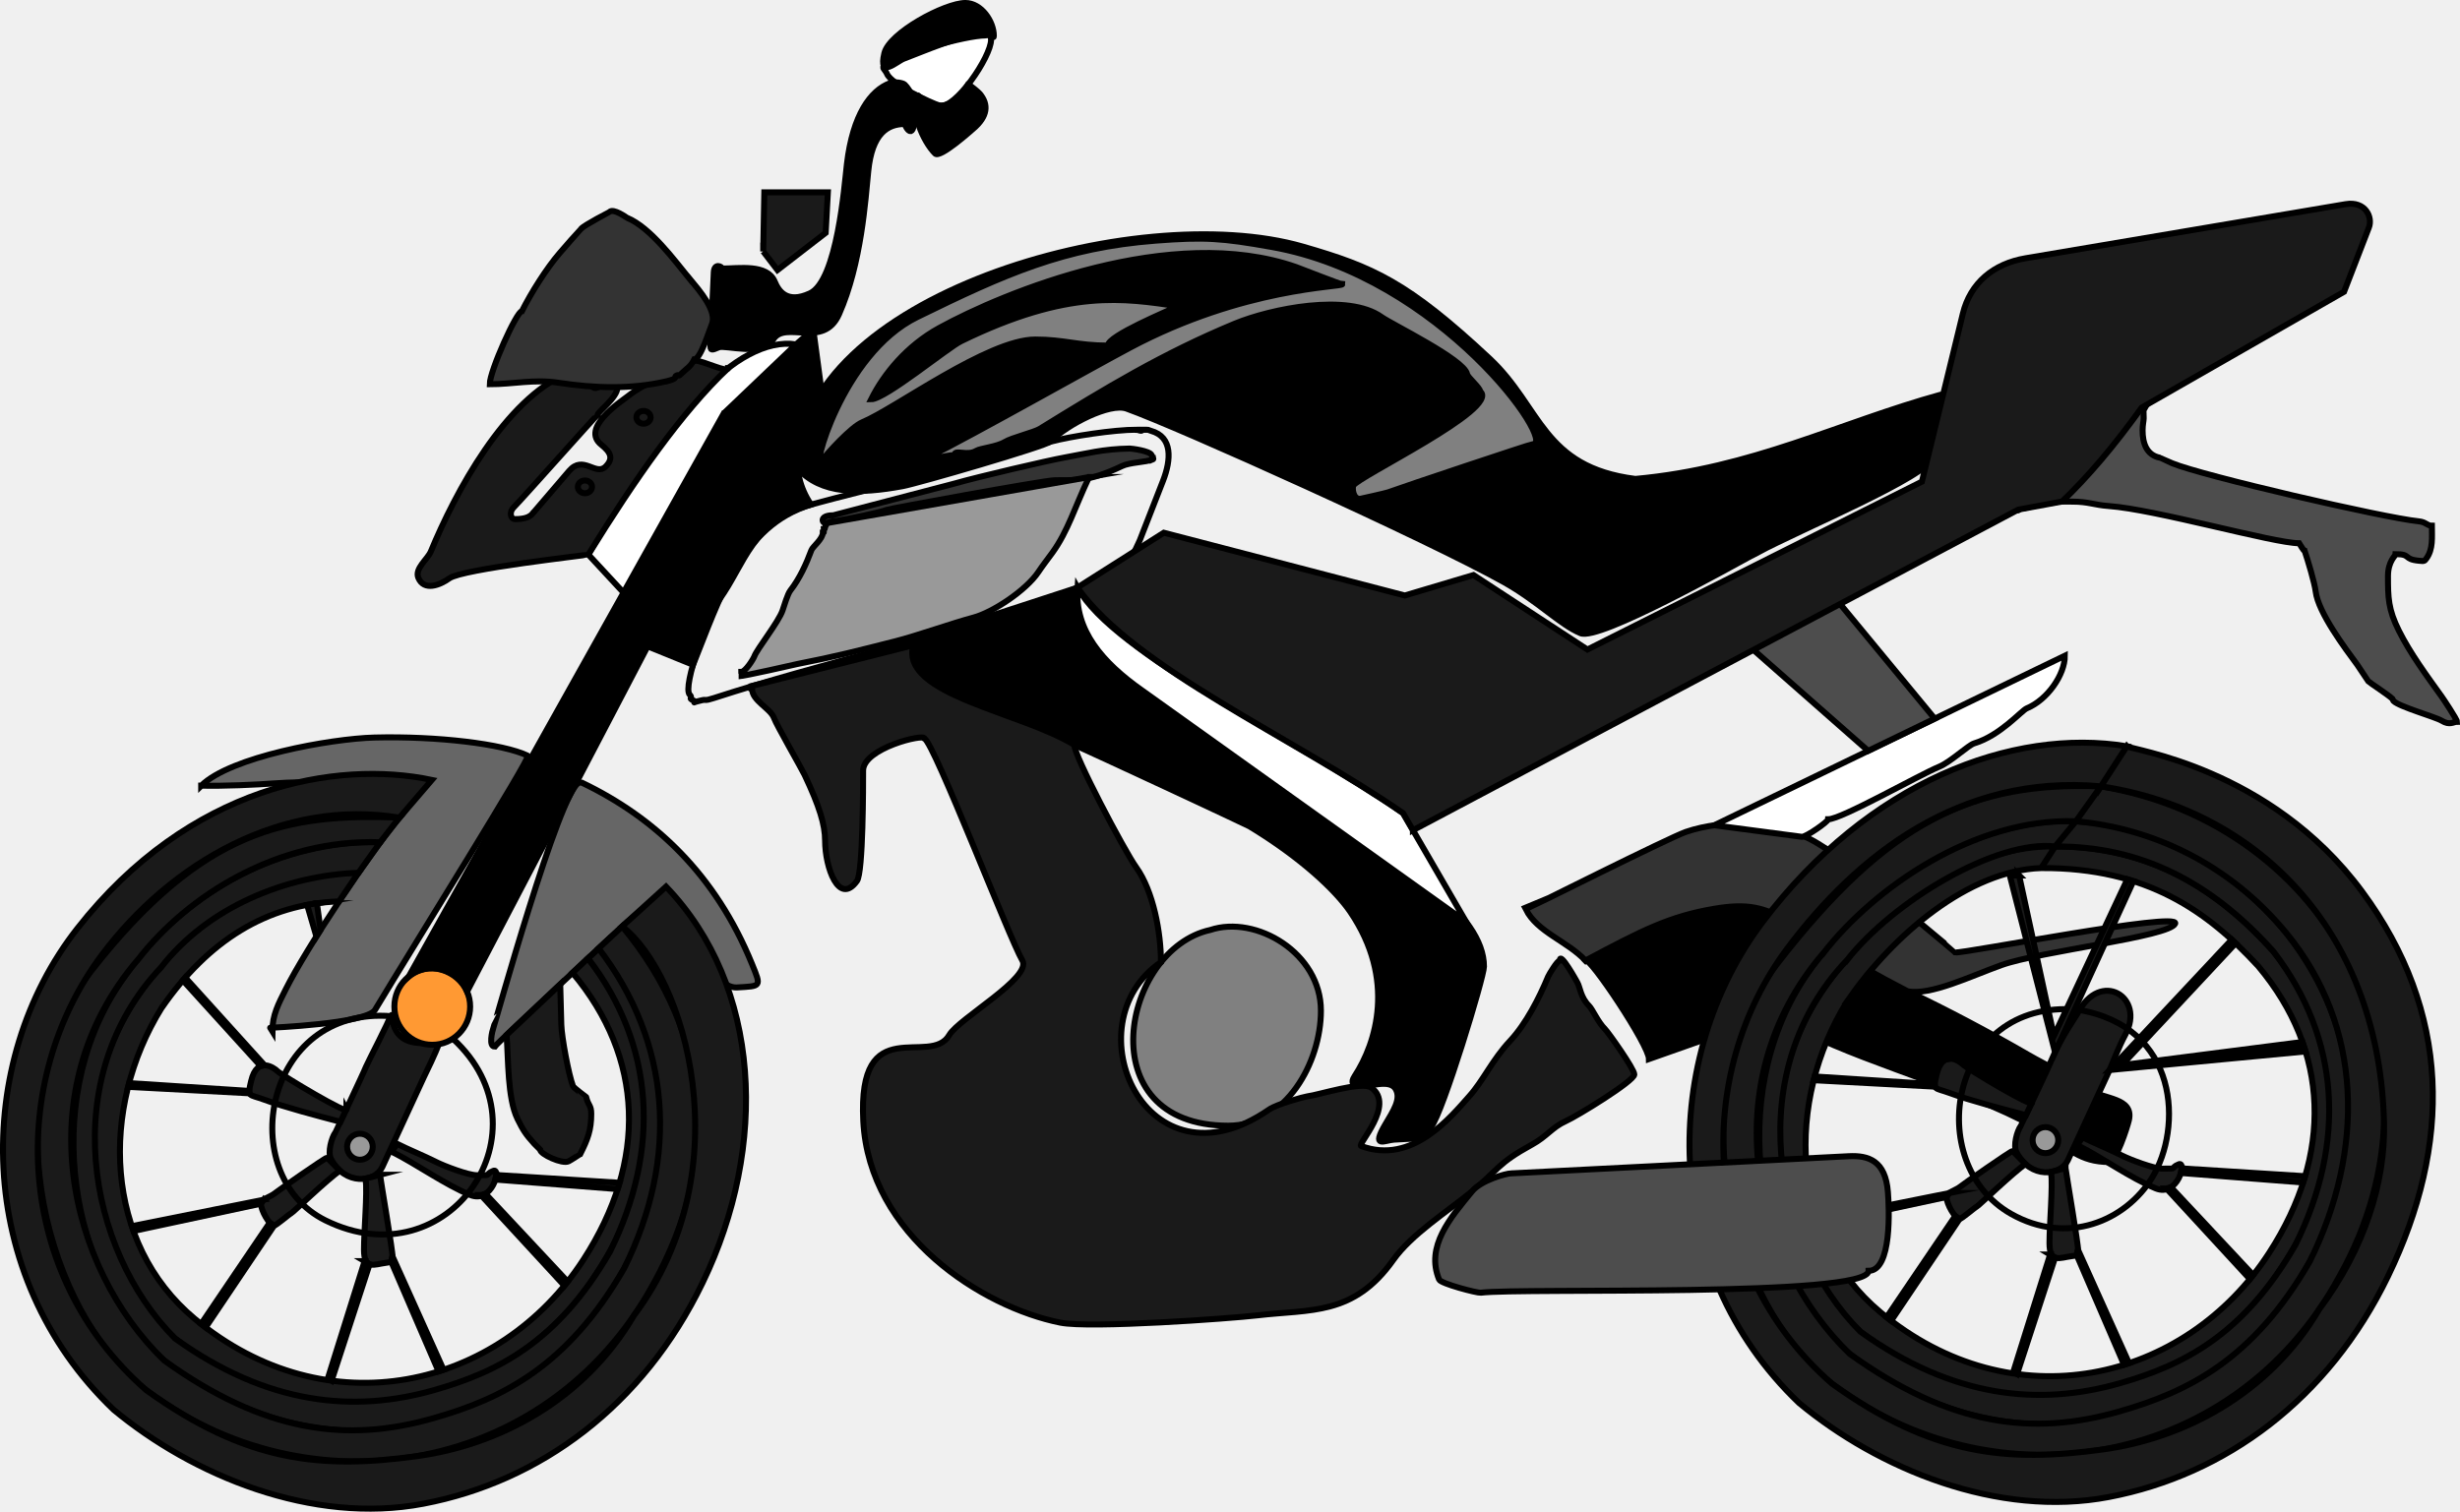
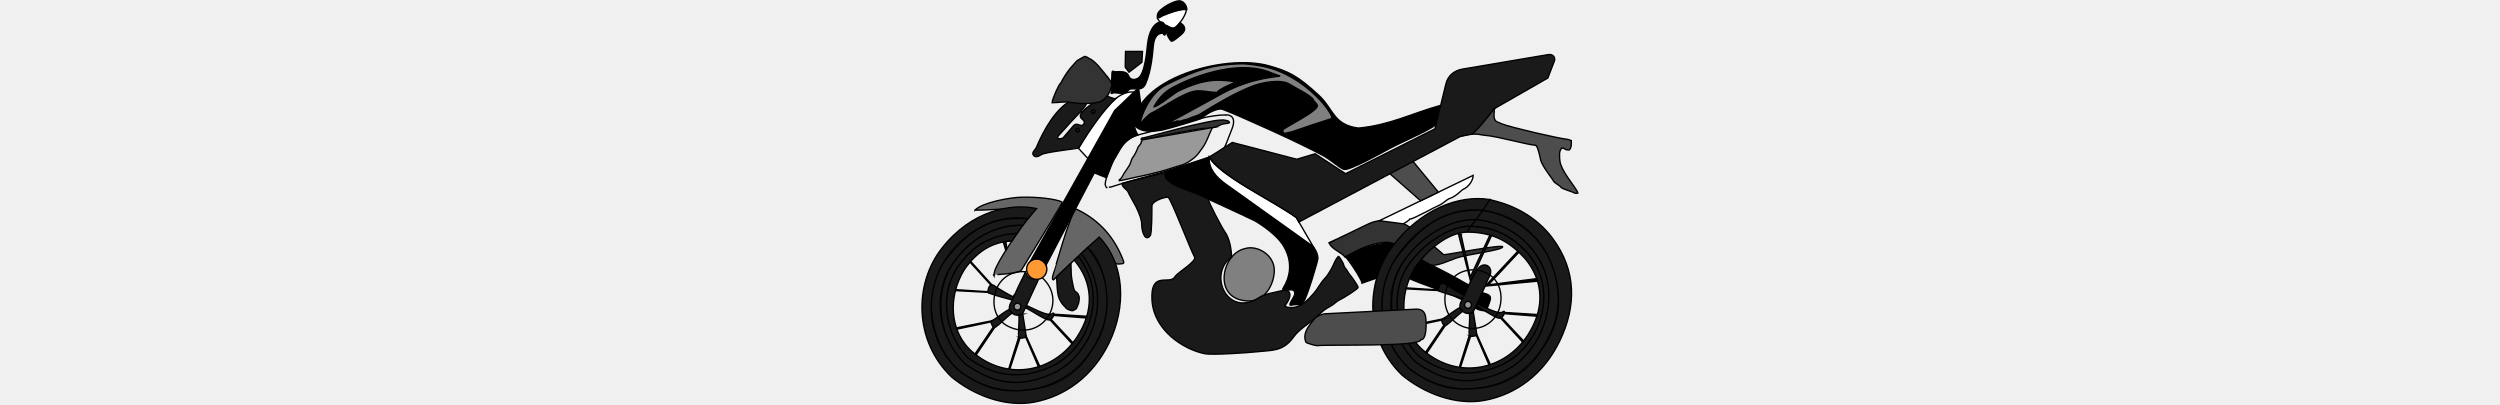
- <svg xmlns="http://www.w3.org/2000/svg" xml:space="preserve" width="72.082mm" height="44.306mm" version="1.1" style="shape-rendering:geometricPrecision; text-rendering:geometricPrecision; image-rendering:optimizeQuality; fill-rule:evenodd; clip-rule:evenodd" viewBox="0 0 381.24 234.33">
+ <svg xmlns="http://www.w3.org/2000/svg" xml:space="preserve" width="72mm" height="44" version="1.1" style="shape-rendering:geometricPrecision; text-rendering:geometricPrecision; image-rendering:optimizeQuality; fill-rule:evenodd; clip-rule:evenodd" viewBox="0 0 381.24 234.33">
  <defs>
    <style type="text/css">
   
-     .str0 {stroke:black;stroke-width:0.93;stroke-miterlimit:22.926}
+     .str0 {stroke:black;stroke-width:0.8;stroke-miterlimit:20}
    .fil1 {fill:none}
    .fil0 {fill:black}
    .fil4 {fill:#1A1A1A}
    .fil9 {fill:#333333}
    .fil7 {fill:#4D4D4D}
    .fil2 {fill:#666666}
    .fil8 {fill:gray}
    .fil5 {fill:#999999}
    .fil6 {fill:#FF9933}
    .fil3 {fill:white}
   
  </style>
  </defs>
  <g id="Layer_x0020_1">
    <g id="_105555902889248">
      <path class="fil0 str0" d="M272.44 85.62c6.55,-3.53 26.47,-11.8 27.17,-14.77 0.32,-1.34 2.13,-9.93 1.19,-9.68 -15.79,4.36 -29.19,11.43 -47.36,13.07 -14.46,-1.83 -14.53,-11.12 -22.59,-18.66 -12.71,-11.88 -18.07,-14.21 -28.93,-17.35 -26.09,-7.53 -78.36,7.87 -78.36,34.3 3.65,4.17 9.67,4.06 16.33,2.83 2.35,-0.43 22.17,-6.19 22.88,-6.91 2.74,-2.74 9.24,-6.02 11.82,-5.11 7.99,2.85 46.54,20.22 58.43,26.87 5.29,2.96 8.77,6.64 11.93,7.95 2.91,1.2 23.41,-10.36 27.5,-12.57z" />
      <path class="fil1 str0" d="M176.17 66.61c-3.51,0 -10.23,1.02 -13.41,1.87l-19.02 5.09c-4,1.07 -14.41,3.63 -18.06,4.65 -9.15,2.56 -10.23,9.2 -14.2,14.71 -1.53,2.1 -5.82,13.54 -4.58,14.77 0.54,0.54 -0.3,0.51 0.51,0.85 0.9,0.37 -0.86,0.52 1.36,0 0.71,-0.17 0.34,0.16 1.87,-0.34 16.84,-5.48 35.17,-9.39 51.78,-15.28 1.53,-0.54 7.91,-3.17 9,-3.9 3.65,-2.45 3.43,-1.28 5.22,-5.28l3.6 -9.22c1.27,-3.26 1.52,-6.8 -1.86,-7.74 -0.67,-0.19 -0,-0.17 -1.36,-0.17 0,0.35 -0.67,0 -0.85,0z" />
      <path class="fil2 str0" d="M31.18 121.79c3.52,0.08 8.29,-0.13 11.8,-0.38 7.44,-0.53 18.09,0.48 19.78,1.7 0.69,0.5 1.81,0.53 -0.85,3.65 -4.39,5.15 -14.4,20.13 -17.66,26.66 -1.1,2.2 -2.04,3.92 -2.04,6.45l-0.34 -0.55c-0.06,0 14.96,-0.62 16.25,-2.77 6.18,-10.29 24.22,-39.15 23.68,-39.4 -3.82,-1.84 -14.09,-3.07 -23.8,-2.82 -6.75,0.18 -22.35,2.99 -26.82,7.47z" />
      <path class="fil3 str0" d="M137.12 10.07c2.24,-1.68 12.51,-4.58 15.62,-4.58 0.18,0 0.85,-0.37 0.85,0.68 0,2.64 -5.62,10.87 -7.98,10.19 -1.31,-0.38 -7.47,-3.28 -8.15,-4.92 -0.28,-0.67 -0.93,-0.92 -0.34,-1.36z" />
      <path class="fil0 str0" d="M154.02 5.57c0.01,-2.23 -1.92,-5.11 -4.41,-5.11 -3.19,0 -11.82,4.63 -12.56,7.81 -0.95,4.04 1.93,1.22 3.06,0.81 2.88,-1.07 8.98,-3.78 12.18,-3.78 1.48,0 1.73,0.79 1.73,0.27z" />
      <path class="fil4 str0" d="M118.28 38.98l0.17 -9.17 9.85 0 -0.34 6.28 -7.47 5.77 -2.21 -2.89z" />
      <path class="fil2 str0" d="M90.17 121.32c11.28,5.41 20.71,14.19 26.4,28.18 1.42,3.5 1.44,3.35 -2.38,3.57 -1.95,0.11 -4.08,-2.52 -5.53,-3.97 -0.87,-1.21 -3.35,-4.67 -4.66,-6.13 -3.54,-3.95 -3.64,-2.61 -6.96,0.09 -0.48,0.39 -20.03,18.66 -20.37,19.18 -0.97,0 -0.41,-2.34 -0.17,-3.06 0.09,0 10.19,-36.59 13.24,-37.86l0.42 0z" />
      <path class="fil4 str0" d="M68.18 161.38c-0.8,2.22 -2.07,4.67 -2.46,5.52l-6.48 14.02c-1.1,2.38 -5.78,2.92 -7.95,-1.29 -0.53,-1.02 0.09,-3.26 0.68,-4.08 0.01,-0.01 4.56,-9.61 4.75,-10.19 0.34,-0.82 3.74,-7.3 3.74,-7.81 0.39,0 0.14,-0.73 0.34,0.51 0.89,5.49 7.48,3.05 7.39,3.31z" />
      <ellipse class="fil5 str0" cx="55.78" cy="177.76" rx="1.99" ry="2.02" />
      <ellipse class="fil6 str0" cx="66.99" cy="156.03" rx="5.87" ry="5.93" />
      <path class="fil0 str0" d="M166.98 91.09c-0.89,6.62 4.69,11.96 10.02,15.96 8.65,6.48 37.68,25.15 44.8,30.62 4.99,3.84 8.18,8.12 8.18,12.16 0,1.65 -6.4,22.66 -8.15,24.79 -1.88,2.3 -0.11,1.68 -5.77,2.04 -1.47,0.09 -3.61,1.44 -1.36,-2.38 1.22,-2.07 2.46,-3.9 1.61,-5.43 -0.93,-1.67 -4.02,-0.34 -6.37,-0.34 0,-0.52 -0.76,-0.54 0,-1.7 3.34,-5.09 6.45,-14.99 -0.68,-25.47 -2.22,-3.26 -7.53,-8.34 -15.62,-13.24 -0.38,-0.23 -23.54,-11.07 -28.52,-13.24 -2.68,-1.17 -29.38,-9.46 -22.87,-15.7l24.73 -8.07z" />
      <path class="fil3 str0" d="M217.45 126.06l9.77 16.86 -50.21 -35.88c-6.18,-4.35 -10.5,-9.33 -10.02,-15.96 5.62,10.3 33.65,23.31 50.47,34.97z" />
      <path class="fil0 str0" d="M245.71 148.9c3.87,-3.86 23.11,-9.43 27.84,-7.47 6.81,2.81 15.03,8.9 22.07,12.22 6.16,2.91 12.81,6.45 18.68,9.85 3.19,1.85 6.51,3.27 9.51,5.43 2.1,1.51 6.96,1.16 6.11,4.75 -0.26,1.1 -1.98,6.45 -3.06,6.45 -4.53,0 -6.34,-2.18 -9.85,-4.41 -9.28,-5.9 -26.69,-10.46 -37.01,-15.62 -1.49,-0.74 -5.5,-2.61 -7.13,-2.04l-17.32 6.11c0,-2.16 -9.2,-15.92 -9.85,-15.28z" />
      <path class="fil4 str0" d="M58.89 182.11c0.15,1.15 2.05,12.33 1.93,12.63 -0.24,0.59 0.29,0.86 -1.02,1.02 -1.78,0.22 -3.39,1.16 -3.39,-2.04 0,-2.91 0.54,-8.72 0.26,-11.02l2.23 -0.59z" />
      <path class="fil4 str0" d="M52.68 181.48c-1.89,1.26 -7.22,6.42 -7.54,6.58 -0.38,0.19 -2.35,1.92 -2.66,1.92 -0.71,0 -2.04,-2.34 -2.04,-3.39 0,-0.68 1.49,-1.08 2.04,-1.53 0.62,-0.5 7.86,-5.55 8.21,-5.6l1.99 2.02z" />
      <path class="fil4 str0" d="M53.69 171.92c0.64,1.18 -10.14,-5.31 -10.69,-5.87 -0.43,-0.44 -3.13,-2.48 -4.08,1.53 -0.61,2.58 -0.39,1.99 2.04,2.89 3.1,1.15 8.45,2.55 11.8,3.43l0.93 -1.97z" />
      <path class="fil4 str0" d="M61.39 177.25c1.87,0.93 4.28,1.91 6.23,2.89 1.27,0.64 4.95,2.04 6.28,2.04 2.74,0 0.98,-0.03 2.55,-0.68 1.28,-0.53 -0.16,5.14 -3.57,3.74 -3.94,-1.62 -8.32,-4.78 -12.11,-6.68 0,-0.39 0.92,-1.17 0.62,-1.3z" />
      <path class="fil7 str0" d="M332.81 62.56c-0.8,1.44 -0.59,0.58 -0.59,2.29 0,0.34 -0.17,0.98 -0.17,1.87 0,1.94 0.58,3.83 2.72,4.24 0.01,0 1.6,0.74 1.87,0.85 4.68,1.94 32.78,8.46 38.2,9 1.15,0.11 1.27,0.68 2.04,0.68 0,1.79 0.22,3.61 -0.85,5.09 -0.31,0.43 -0.33,0.42 -1.19,0.34 -2.44,-0.24 -1.11,-1.02 -3.57,-1.02 0,0.23 -1.19,1.08 -1.19,3.4 0,3.35 0.03,5.16 1.7,8.49 1.75,3.5 4.31,6.97 6.62,10.19 0.19,0.26 2.38,3.52 2.38,3.91 -0.55,0 -1.13,0.6 -2.38,-0.17 -0.94,-0.58 -6.56,-2.15 -7.47,-3.06l-0.17 -0.34c-0.57,-0.57 -3.48,-2.46 -3.74,-2.72 -0.04,-0.04 -1.53,-2.32 -1.7,-2.55 -1.88,-2.56 -6.05,-8.09 -6.45,-11.37 -0.16,-1.32 -1.21,-4.83 -1.7,-6.28 -0.16,0 -0.71,-0.98 -0.85,-1.19 -3.97,0 -22.26,-5.25 -29.54,-5.77 -2.26,-0.16 -3.1,-0.68 -5.6,-0.68 -2.65,0 -6.03,-0.21 -8.15,0.85 0,0.87 -1,0.41 0.51,0.17 1.08,-0.17 3.54,-0.73 4.41,-1.36 3.02,-2.18 12.2,-11.32 13.41,-13.75 0.22,0 0.31,-0.49 1.19,-0.85l0.25 -0.25z" />
      <path class="fil4 str0" d="M25.08 156.2c7.17,-10.35 16.22,-16.08 27.46,-16.47l3 -4.43c-12.18,-0.37 -25.17,5.78 -34.36,19.35 -11.87,17.53 -7.28,40.5 5.93,52.83 23.91,18.8 53.19,9.18 65.19,-9.85 9.88,-14.76 11.1,-33.71 -1.18,-49.08l-2.39 2.24c11.08,13.19 11.62,29.17 1.7,44.46 -13.05,20.13 -39.81,26.24 -60.27,9.17 -13.99,-11.68 -14.81,-32.58 -5.09,-48.22z" />
      <path class="fil8 str0" d="M229.41 60.69c3.13,2.66 -19.17,13.28 -19.69,14.6 -0.17,0.42 -0.03,2.04 1.02,2.04 0.08,0 4.01,-0.87 4.41,-1.02 2.39,-0.88 22.1,-7.47 22.41,-7.47 3.82,0.05 -14.24,-25.9 -40.48,-30.56 -7.77,-1.38 -10.38,-1.56 -17.96,-0.98 -14.27,1.1 -23.33,5.17 -36.98,11.85 -11.75,5.75 -16.61,24.79 -14.77,22.24 0.74,-1.03 4.54,-5.22 6.28,-5.94 5.05,-2.09 19.48,-12.82 26.78,-12.82 4.49,0 6.56,0.94 11.25,0.94 0,-1.52 9.38,-5.37 10.87,-6.11 -8.3,-1.19 -16.9,-2.74 -33.62,5.43 -2.03,0.99 -11.76,9 -13.92,9 1.96,-3.93 5.51,-8.28 10.53,-11.04 10.09,-5.54 36,-16.23 55.33,-9.45 0.9,0.32 6.79,2.66 7.15,2.66 0,0.47 -15.22,0.42 -32.94,9.85 -6.02,3.2 -23.86,13.28 -31.24,16.98 0,0.6 2.67,-0.34 4.07,-0.34 0,-0.98 1.95,0.22 3.4,-0.68 0.6,-0.37 3.22,-0.62 4.41,-1.36 1.03,-0.64 4.55,-1.49 5.43,-2.04 10.18,-6.29 19.07,-11.68 30.22,-16.3 5.56,-2.3 17.55,-4.77 22.75,-1.02 1.52,1.1 12.8,6.58 13.24,8.83 0.11,0.55 2.04,2.13 2.04,2.72z" />
      <path class="fil9 str0" d="M178.65 71.22c-1.09,0.44 -3.55,0.44 -4.75,1.02 -5.55,2.66 -7.49,2.1 -10.53,2.21 -1.87,0.07 -25.71,4.44 -25.98,4.58 -0.69,0.37 -6.37,1.49 -7.64,1.7 -0.8,0.13 -0.7,-0 -1.53,0.34 -0.78,0.32 -1.45,-1.19 0.85,-1.19 0.04,0 18.57,-4.84 18.85,-4.92 3.63,-1.05 14.45,-3.57 17.07,-4.04 3.33,-0.59 5.94,-1.33 10.09,-1.39 0.24,-0 3.12,0.34 3.4,1.02 0.11,0.27 0.4,0.59 0.17,0.68z" />
      <path class="fil5 str0" d="M168.78 73.95c-2.22,4.69 -3.26,8.36 -5.69,11.73 -0.73,1.01 -1.48,1.95 -2.17,2.99 -1.9,2.84 -7.07,6.27 -10.05,7.06 -3.32,0.88 -8.64,2.79 -12.09,3.67 -5.94,1.51 -9.33,2.38 -15.21,3.53 -0.25,0.05 -8.26,1.9 -9.1,1.9 0.5,0 0.41,-0.34 0.41,-0.68 0.62,0 1.85,-1.93 2.04,-2.44 0.38,-1.05 3.76,-5.34 4.35,-7.06 0.24,-0.7 0.78,-2.56 1.22,-3.12 1.43,-1.83 2.48,-4.15 3.26,-6.25 0.2,-0.54 1.77,-1.73 1.77,-2.72 0.22,0 0.14,0.01 0.14,-0.54 0.34,0 -0.04,-0.15 0.58,-0.95l40.56 -7.12z" />
      <path class="fil4 str0" d="M24.99 149.92c7.17,-9.27 19.32,-14.23 30.56,-14.62l3.39 -4.74c-12.18,-0.37 -29.26,5.08 -40.54,22.15 -12.32,18.63 -7.2,45.03 6.01,57.35 23.16,19.23 56.89,15.05 72.34,-13.46 9.46,-17.18 9.53,-35.96 -2.33,-51.1l-3.28 3.06c10.32,13.46 11.29,29.54 3.39,45.48 -8.1,14.04 -17.42,18.64 -27.26,21.45 -12.4,3.54 -25.77,2.32 -40.15,-8.01 -13.73,-13.81 -18.3,-40.47 -2.13,-57.55z" />
      <path class="fil4 str0" d="M21.37 148.77c7.77,-10.04 21.82,-18.78 37.55,-18.21l2.98 -3.82c-17.17,-0.63 -30.43,1.6 -47.75,23.77 -15.11,19.33 -7.74,50.09 6.58,63.45 25.11,20.85 63.89,15.78 80.64,-15.14 10.25,-18.62 9.05,-38.35 -4.94,-55.21l-3.66 3.4c11.19,14.59 12.53,32.3 3.97,49.58 -8.78,15.22 -18.88,20.21 -29.55,23.25 -13.44,3.84 -26.14,2.26 -41.74,-8.94 -14.8,-14.29 -21.41,-41.86 -4.09,-62.13z" />
      <path class="fil4 str0" d="M61.91 126.75l5.02 -5.85c-14.79,-3.12 -37.56,0.87 -54.93,23.01 -16.24,20.69 -16.18,53.79 5.61,74.62 12.26,10.18 30.78,17.85 48,14.57 18.04,-3.43 34.02,-15.12 43.27,-34.24 10.26,-21.22 9.13,-46.01 -5.66,-61.42l-6.8 6.17c9.6,7.35 18.89,37.53 1.81,60.34 -7.87,13.41 -21.27,20.07 -33.49,21.76 -14.94,2.06 -26.47,1 -42.06,-10.2 -20.56,-17.96 -21.59,-47.91 -6.84,-67.56 10.67,-14.21 27.99,-24.21 46.06,-21.2z" />
      <path class="fil4 str0" d="M56.5 195.5l0.78 0.47 -5.89 18.05 -0.57 -0.38 5.69 -18.14z" />
      <path class="fil4 str0" d="M41.81 189.54l0.67 0.44 -10.61 15.79 -0.7 -0.54 10.63 -15.69z" />
      <path class="fil4 str0" d="M40.89 185.96l-0.44 0.63 -19.75 4.23 -0.25 -0.75 20.45 -4.1z" />
      <path class="fil4 str0" d="M19.86 168.48l0.15 -0.58 18.62 1.21 0.05 0.37 -18.82 -1z" />
      <path class="fil4 str0" d="M28.34 151.97l0.37 -0.43 12.3 13.6 -0.61 0.12 -12.06 -13.29z" />
      <path class="fil4 str0" d="M60.82 194.74l-0.21 0.8 7.36 17.05 0.77 -0.25 -7.92 -17.6z" />
      <path class="fil1 str0" d="M60.72 157.53c-19.92,-1.67 -24.45,24.65 -10.28,31.65 19.15,9.46 35.18,-13.99 19.74,-28.17" />
      <path class="fil4 str0" d="M74.54 185.25l0.69 -0.2 12.74 13.62 -0.5 0.63 -12.94 -14.05z" />
      <path class="fil4 str0" d="M76.9 182.14l-0.14 0.71 18.96 1.48 0.3 -0.98 -19.13 -1.21z" />
      <path class="fil4 str0" d="M49.12 140.02l-1.52 0.25 1.43 4.89 0.65 -1.03 -0.57 -4.11z" />
      <path class="fil0 str0" d="M100.46 100.22l25.58 -49.12 1.28 9.53c-4.04,6.38 -5.18,12.32 -1.63,17.59 -10.85,3.3 -14.2,14.71 -18.28,24.83l-6.95 -2.82z" />
      <path class="fil0 str0" d="M113.36 61.96l12.68 -10.87 -53.65 102.61c-1.43,-3.26 -6.03,-4.94 -9.05,-2.32l50.03 -89.42z" />
      <path class="fil3 str0" d="M112.19 64.06l11.2 -10.69c-9.29,-1.29 -20.51,11.54 -32.22,32.59l5.46 5.9 15.55 -27.8z" />
      <path class="fil4 str0" d="M80.2 173.45c0.83,1.67 1.24,2.36 2.6,3.85l0.91 0.91c0,0.71 3.44,2.3 4.41,1.81 0.37,-0.18 1.8,-1.13 1.81,-1.13 1.14,-2.27 1.7,-3.69 1.7,-6.23 0,-1.37 -0.46,-1.22 -0.79,-2.6 -0,-0.01 -1.93,-1.42 -2.04,-1.7 -0.66,-1.7 -1.76,-7.55 -1.81,-9.51l-0.17 -6.26 -8.31 7.84c0.28,3.69 0.13,9.88 1.69,13.01z" />
      <path class="fil0 str0" d="M150.04 13.09c0.34,0.15 1.59,1.18 1.8,1.44 1.39,1.65 1.25,3.51 -1.02,5.43 -0.25,0.21 -5.13,4.61 -5.89,3.85 -1.89,-1.89 -4.03,-6.82 -2.48,-8.84 2.78,2.26 5.33,1.9 7.58,-1.88z" />
      <path class="fil9 str0" d="M245.71 148.9c-2.82,-3.01 -7.48,-4.41 -9.24,-7.94 0.07,0 22.23,-11.12 24.79,-12 6.03,-2.06 14.6,-1.82 20.49,1.81 2.62,1.62 6.72,4.23 8.83,6.34 1.42,1.42 12.44,10.45 12.45,10.53 1.26,0.19 34.86,-6.39 34.07,-4.47 -0.85,2.05 -20.86,4.26 -26.94,6.44 -4.78,1.71 -10.97,4.75 -14.53,4.05 -19.84,-10.19 -19.62,-14.54 -29.95,-12.79 -6.94,1.18 -11.15,3.33 -19.97,8.03z" />
      <path class="fil0 str0" d="M141.79 16.96c0,-1.39 -0.68,-2.95 -1.58,-3.85 -0.28,-0.28 -1.58,-0.48 -2.26,-0.23 -3.04,1.12 -5.8,4.92 -6.7,12.56 -0.38,3.26 -1.49,18.08 -5.75,20.04 -3.56,1.64 -4.85,-0.41 -5.43,-1.81 -1.16,-2.8 -5.57,-2.04 -8.15,-2.04 0,-0.3 -1.23,-0.93 -1.3,0.59l-0.51 11.18c-0.05,1.02 0.16,0.91 1.3,0.44 0.98,-0.41 6.74,1.46 8.43,-1.23 1.89,-3 7.78,1.53 10.19,-3.91 3.48,-7.86 4.09,-17.83 4.53,-22.18 0.58,-5.85 3,-7.3 5.66,-7.3 0,0.25 1.58,3.44 1.58,-2.26z" />
      <path class="fil3 str0" d="M265.67 127.93l54.33 -26.28c0,2.94 -2.7,6.83 -5.89,8.15 -0.86,0.36 -4.08,4.2 -8.15,5.43 -0.95,0.29 -3.65,2.88 -5.43,3.62 -3.19,1.32 -15.17,8.15 -17.2,8.15 0,0.34 -3.36,2.72 -4.08,2.72l-13.58 -1.79z" />
      <path class="fil4 str0" d="M112.84 57.06c0.04,0.84 -3.88,-1.14 -5.01,-1.14 -1.58,0 -1.43,0.88 -2.72,1.41 -0.31,0.13 -0.23,1.81 -2.6,1.81 -1.53,-0.33 -3.95,1.3 -5.26,2.32 -1.13,0.88 -7.28,4.92 -4.07,7.47 1.46,1.17 1.94,2.14 0.68,3.39 -1.54,1.54 -3.47,-1.87 -5.66,0.68l-5.43 6.34c-0.21,0 -0.23,1.13 -2.94,1.13 -0.73,0 -0.94,-1.1 -0.23,-1.81 1.23,-1.23 12.9,-14.37 13.02,-14.37 0,-0.41 3.06,-2.68 3.06,-4.19 0.37,0 0.99,-1.72 -3.17,0 -1.37,0.57 -1.45,-3.54 -4.53,-2.26 -9.7,4.02 -17.42,18.49 -21.21,27.65 -0.5,1.2 -2.53,2.64 -1.94,4.08 0.88,2.12 3.36,1.13 4.81,0.08 2.04,-1.47 21.39,-3.58 21.55,-3.7 7.22,-11.67 14.44,-22.05 21.66,-28.89z" />
      <ellipse class="fil4 str0" cx="90.65" cy="75.47" rx="1.1" ry="0.99" />
      <ellipse class="fil4 str0" cx="99.73" cy="64.69" rx="1.1" ry="0.99" />
      <path class="fil4 str0" d="M329.39 160.35c-1.11,2.08 -2.07,4.67 -2.46,5.52l-6.48 14.02c-1.1,2.38 -5.78,2.92 -7.95,-1.29 -0.53,-1.02 0.09,-3.26 0.68,-4.08 0.01,-0.01 4.56,-9.61 4.75,-10.19 1.44,-3.48 3.81,-6.8 4.08,-7.3 3.5,-6.73 10.47,-2.5 7.39,3.31z" />
      <ellipse class="fil5 str0" cx="316.99" cy="176.74" rx="1.99" ry="2.02" />
      <path class="fil4 str0" d="M320.11 181.08c0.15,1.15 2.05,12.33 1.93,12.63 -0.24,0.59 0.29,0.86 -1.02,1.02 -1.78,0.22 -3.4,1.16 -3.4,-2.04 0,-2.91 0.54,-8.72 0.26,-11.03l2.23 -0.59z" />
      <path class="fil4 str0" d="M313.9 180.45c-1.89,1.26 -7.22,6.42 -7.54,6.58 -0.38,0.19 -2.35,1.92 -2.66,1.92 -0.71,0 -2.04,-2.34 -2.04,-3.4 0,-0.68 1.49,-1.08 2.04,-1.53 0.62,-0.5 7.86,-5.55 8.21,-5.6l1.99 2.02z" />
      <path class="fil4 str0" d="M314.9 170.89c0.64,1.18 -10.14,-5.31 -10.69,-5.87 -0.43,-0.44 -3.13,-2.48 -4.08,1.53 -0.61,2.58 -0.39,1.99 2.04,2.89 3.1,1.15 8.45,2.55 11.8,3.43l0.93 -1.97z" />
      <path class="fil4 str0" d="M322.6 176.23c1.87,0.93 4.28,1.91 6.23,2.89 1.27,0.64 4.95,2.04 6.28,2.04 2.74,0 0.98,-0.03 2.55,-0.68 1.28,-0.53 -0.16,5.14 -3.57,3.74 -3.94,-1.62 -8.32,-4.78 -12.11,-6.68 0,-0.39 0.92,-1.16 0.62,-1.3z" />
      <path class="fil4 str0" d="M286.29 155.17c7.17,-10.35 18.79,-20.22 30.04,-20.61l2.17 -3.34c-12.18,-0.37 -26.91,8.83 -36.09,22.4 -11.87,17.53 -7.28,40.5 5.93,52.83 23.91,18.8 53.19,9.18 65.19,-9.85 9.88,-14.76 11.1,-33.71 -1.18,-49.08 -8.65,-9.65 -19.17,-16.31 -33.85,-16.3l-2.17 3.34c16.53,-0.07 25.87,6.8 33.63,15.2 11.08,13.19 11.62,29.17 1.7,44.46 -13.05,20.13 -39.81,26.24 -60.27,9.17 -13.99,-11.68 -14.81,-32.58 -5.09,-48.22z" />
      <path class="fil4 str0" d="M286.2 148.89c7.25,-9.28 23.24,-18.73 32.29,-17.68l3.23 -3.9c-12.26,-0.72 -30.88,7.1 -42.12,24.36 -12.19,18.72 -7.2,45.03 6.01,57.35 23.16,19.23 56.89,15.05 72.34,-13.46 9.46,-17.18 8.23,-35.79 -3.63,-50.93 -9.33,-11.36 -20.71,-16.49 -32.6,-17.32l-3.23 3.9c13.38,-0.08 24.33,5.64 33.85,16.3 10.32,13.46 11.29,29.54 3.39,45.48 -8.1,14.04 -17.42,18.64 -27.26,21.45 -12.4,3.54 -25.77,2.32 -40.15,-8.01 -13.73,-13.81 -18.3,-40.47 -2.13,-57.55z" />
      <path class="fil4 str0" d="M282.58 147.75c7.77,-10.04 23.41,-21.01 39.14,-20.44l3.86 -5.41c-19.77,-0.74 -32.9,5.2 -50.22,27.59 -15.01,19.41 -7.74,50.09 6.58,63.45 25.11,20.85 63.89,15.78 80.64,-15.14 18.21,-32.44 -1.26,-69.99 -37,-75.9l-3.86 5.41c11.86,1.06 23.8,6.63 32.6,17.32 11.92,14.48 12.19,33.65 3.63,50.93 -8.78,15.22 -18.88,20.21 -29.55,23.25 -13.44,3.84 -26.14,2.26 -41.74,-8.94 -14.8,-14.29 -21.41,-41.86 -4.09,-62.13z" />
      <path class="fil4 str0" d="M325.59 121.9l4.02 -6.22c-17.72,-2.9 -40.01,5.5 -56.4,27.19 -15.85,20.99 -16.18,53.79 5.61,74.62 12.26,10.18 30.78,17.85 48,14.57 18.04,-3.43 34.02,-15.12 43.27,-34.24 9.88,-20.43 9.8,-40.91 -4.05,-59.65 -14.26,-19.28 -35.88,-21.92 -36.43,-22.5l-4.02 6.22c25.29,3.81 43.28,23.45 43.88,52.36 0.18,8.94 -2.97,19.25 -10.02,28.67 -7.87,13.4 -21.27,20.07 -33.49,21.76 -14.94,2.06 -26.47,1 -42.06,-10.2 -20.56,-17.96 -21.59,-47.91 -6.84,-67.56 10.67,-14.21 26.61,-27.01 48.53,-25.03z" />
      <path class="fil4 str0" d="M317.71 194.47l0.78 0.47 -5.89 18.05 -0.57 -0.38 5.69 -18.14z" />
      <path class="fil4 str0" d="M303.02 188.51l0.67 0.44 -10.61 15.79 -0.7 -0.54 10.63 -15.69z" />
      <path class="fil4 str0" d="M302.1 184.94l-0.44 0.62 -19.75 4.23 -0.25 -0.75 20.45 -4.1z" />
      <path class="fil4 str0" d="M281.07 167.45l0.15 -0.58 18.62 1.21 0.05 0.37 -18.82 -1z" />
      <path class="fil4 str0" d="M289.55 150.94l0.37 -0.43 12.3 13.6 -0.61 0.12 -12.06 -13.29z" />
      <path class="fil4 str0" d="M322.03 193.71l-0.21 0.8 7.36 17.05 0.77 -0.25 -7.92 -17.6z" />
      <path class="fil1 str0" d="M321.93 156.51c-19.92,-1.67 -24.02,23.84 -10.28,31.65 8.69,4.94 17.74,1.15 21.9,-5.64 4.64,-7.58 4.33,-23.42 -11.62,-26.01z" />
      <path class="fil4 str0" d="M335.75 184.23l0.69 -0.2 12.74 13.62 -0.5 0.63 -12.94 -14.05z" />
      <path class="fil4 str0" d="M338.11 181.12l-0.14 0.71 18.96 1.48 0.3 -0.98 -19.13 -1.21z" />
      <path class="fil4 str0" d="M312.92 135.71l-1.45 -0 7.01 27.4 12.15 -26.53 -0.94 -0.29 -11.38 24.31 -5.4 -24.9z" />
      <path class="fil0 str0" d="M328.83 165.11l17.64 -18.89 -0.6 -0.57 -18.94 20.22 30.38 -2.88 -0.48 -1.47 -27.99 3.59z" />
      <path class="fil9 str0" d="M106.91 43.27c-2.43,-2.96 -6.11,-8.01 -9.73,-9.51 -0.06,-0.02 -2.1,-1.52 -2.72,-0.91 -0.03,0.03 -3.79,1.98 -4.41,2.6 -0.04,0.02 -2.94,3.34 -3.28,3.74 -2.08,2.4 -4.46,6.2 -5.89,9.05 -0.8,0 -4.98,9.26 -4.98,11.32 3.6,0 6.88,-0.81 10.64,-0.23 5.49,0.85 11.33,1.05 16.75,-0.23 2.05,-0.48 0.99,-0.66 1.59,-0.91 0.48,-0.2 0.05,0.41 0.91,-0.45 0.67,-0.67 1.21,-0.84 1.81,-2.04 0.95,0 2.26,-4.33 2.72,-5.43 0.85,-2.05 -1.89,-5.19 -3.4,-7.02z" />
      <path class="fil8 str0" d="M187.56 144.16c7.09,-2.36 17.15,3.57 17.15,12.51 0,8.04 -5.4,17.83 -14.36,17.83 -21.88,0 -16.42,-27.37 -2.79,-30.34z" />
      <path class="fil4 str0" d="M141.54 100.06c-2.09,7.63 16.65,10.28 24.97,15.42 -0.22,1.32 7.78,16.48 9.56,18.95 2.67,3.71 3.85,10.18 3.85,14.71 -14.04,9.6 -2.34,36.07 16.75,22.86 1.26,-0.87 5.45,-1.98 5.89,-2.04 1.92,-0.24 8.5,-2.41 9.96,-1.36 3.76,2.71 -2.25,8.81 -1.58,9.05 7.94,2.96 13.96,-4.58 16.75,-7.7 2.19,-2.44 3.56,-5.63 6.34,-8.6 2.48,-2.65 4.52,-6.66 5.89,-9.96 0.14,-0.33 1.43,-2.49 1.81,-2.49 0,-1.57 2.7,3.37 2.72,3.4 0.44,0.78 0.49,2.3 1.81,3.62 0.56,0.56 1.36,2.49 2.49,3.62 0.51,0.51 4.53,6.17 4.53,7.02 0,1.02 -8.92,6.48 -10.64,7.24 -2.09,0.94 -2.92,2.37 -5.21,3.62 -5.47,3 -5.09,3.81 -9.28,7.24 -3.95,3.24 -9.42,6.68 -12.22,10.64 -6.14,8.68 -12.78,7.63 -21.05,8.6 -4.19,0.49 -25.93,2.06 -30.56,1.13 -12.03,-2.4 -29.6,-13.48 -30.53,-31.23 -0.91,-17.31 10.39,-8.25 13.33,-13.36 1.47,-2.55 12.86,-8.89 11.32,-11.55 -2.08,-3.58 -13.63,-33.64 -15.17,-34.41 0,-0.8 -9.51,1.51 -9.51,4.98 0,2.21 0.01,15.77 -0.95,17.1 -2.8,3.89 -4.94,-2.07 -4.94,-6.24 0,-2.47 -0.88,-5.34 -3.17,-10.19 -0.48,-1.01 -4.39,-7.8 -4.75,-8.83 -0.54,-1.51 -3.4,-2.65 -3.4,-4.53 -0.37,0 -0.23,0.08 -0.14,-0.41l25.15 -6.34z" />
      <path class="fil7 str0" d="M234.24 181.89l52.29 -2.66c3.03,-0.15 5.67,0.68 6.05,5.55 0.19,2.45 0.67,12.22 -3,12.22 0,4.16 -53.68,2.6 -60.1,3.39 -0.54,0.07 -6.19,-1.4 -6.45,-2.04 -2.13,-5.14 1.74,-9.56 5.1,-13.67 1.43,-1.74 5.22,-2.76 6.1,-2.8z" />
      <path class="fil7 str0" d="M270.92 100.02l13.36 -7.47 15.55 18.85 -10.31 4.99 -18.6 -16.37z" />
      <path class="fil4 str0" d="M218.97 128.7l93.8 -49.7 6.81 -1.26c4.03,-3.88 8.03,-8.56 12.33,-14.56l31.36 -17.95 3.85 -9.96c0.62,-1.59 -0.52,-4.15 -3.62,-3.62l-49.58 8.38c-4.98,0.84 -8.57,3.83 -9.73,8.6l-6.34 26.03 -51.84 26.03 -17.66 -11.55 -10.64 3.17 -37.35 -9.73 -13.39 8.5c8.9,12.56 33.65,23.31 50.47,34.97l1.53 2.64z" />
    </g>
  </g>
</svg>
